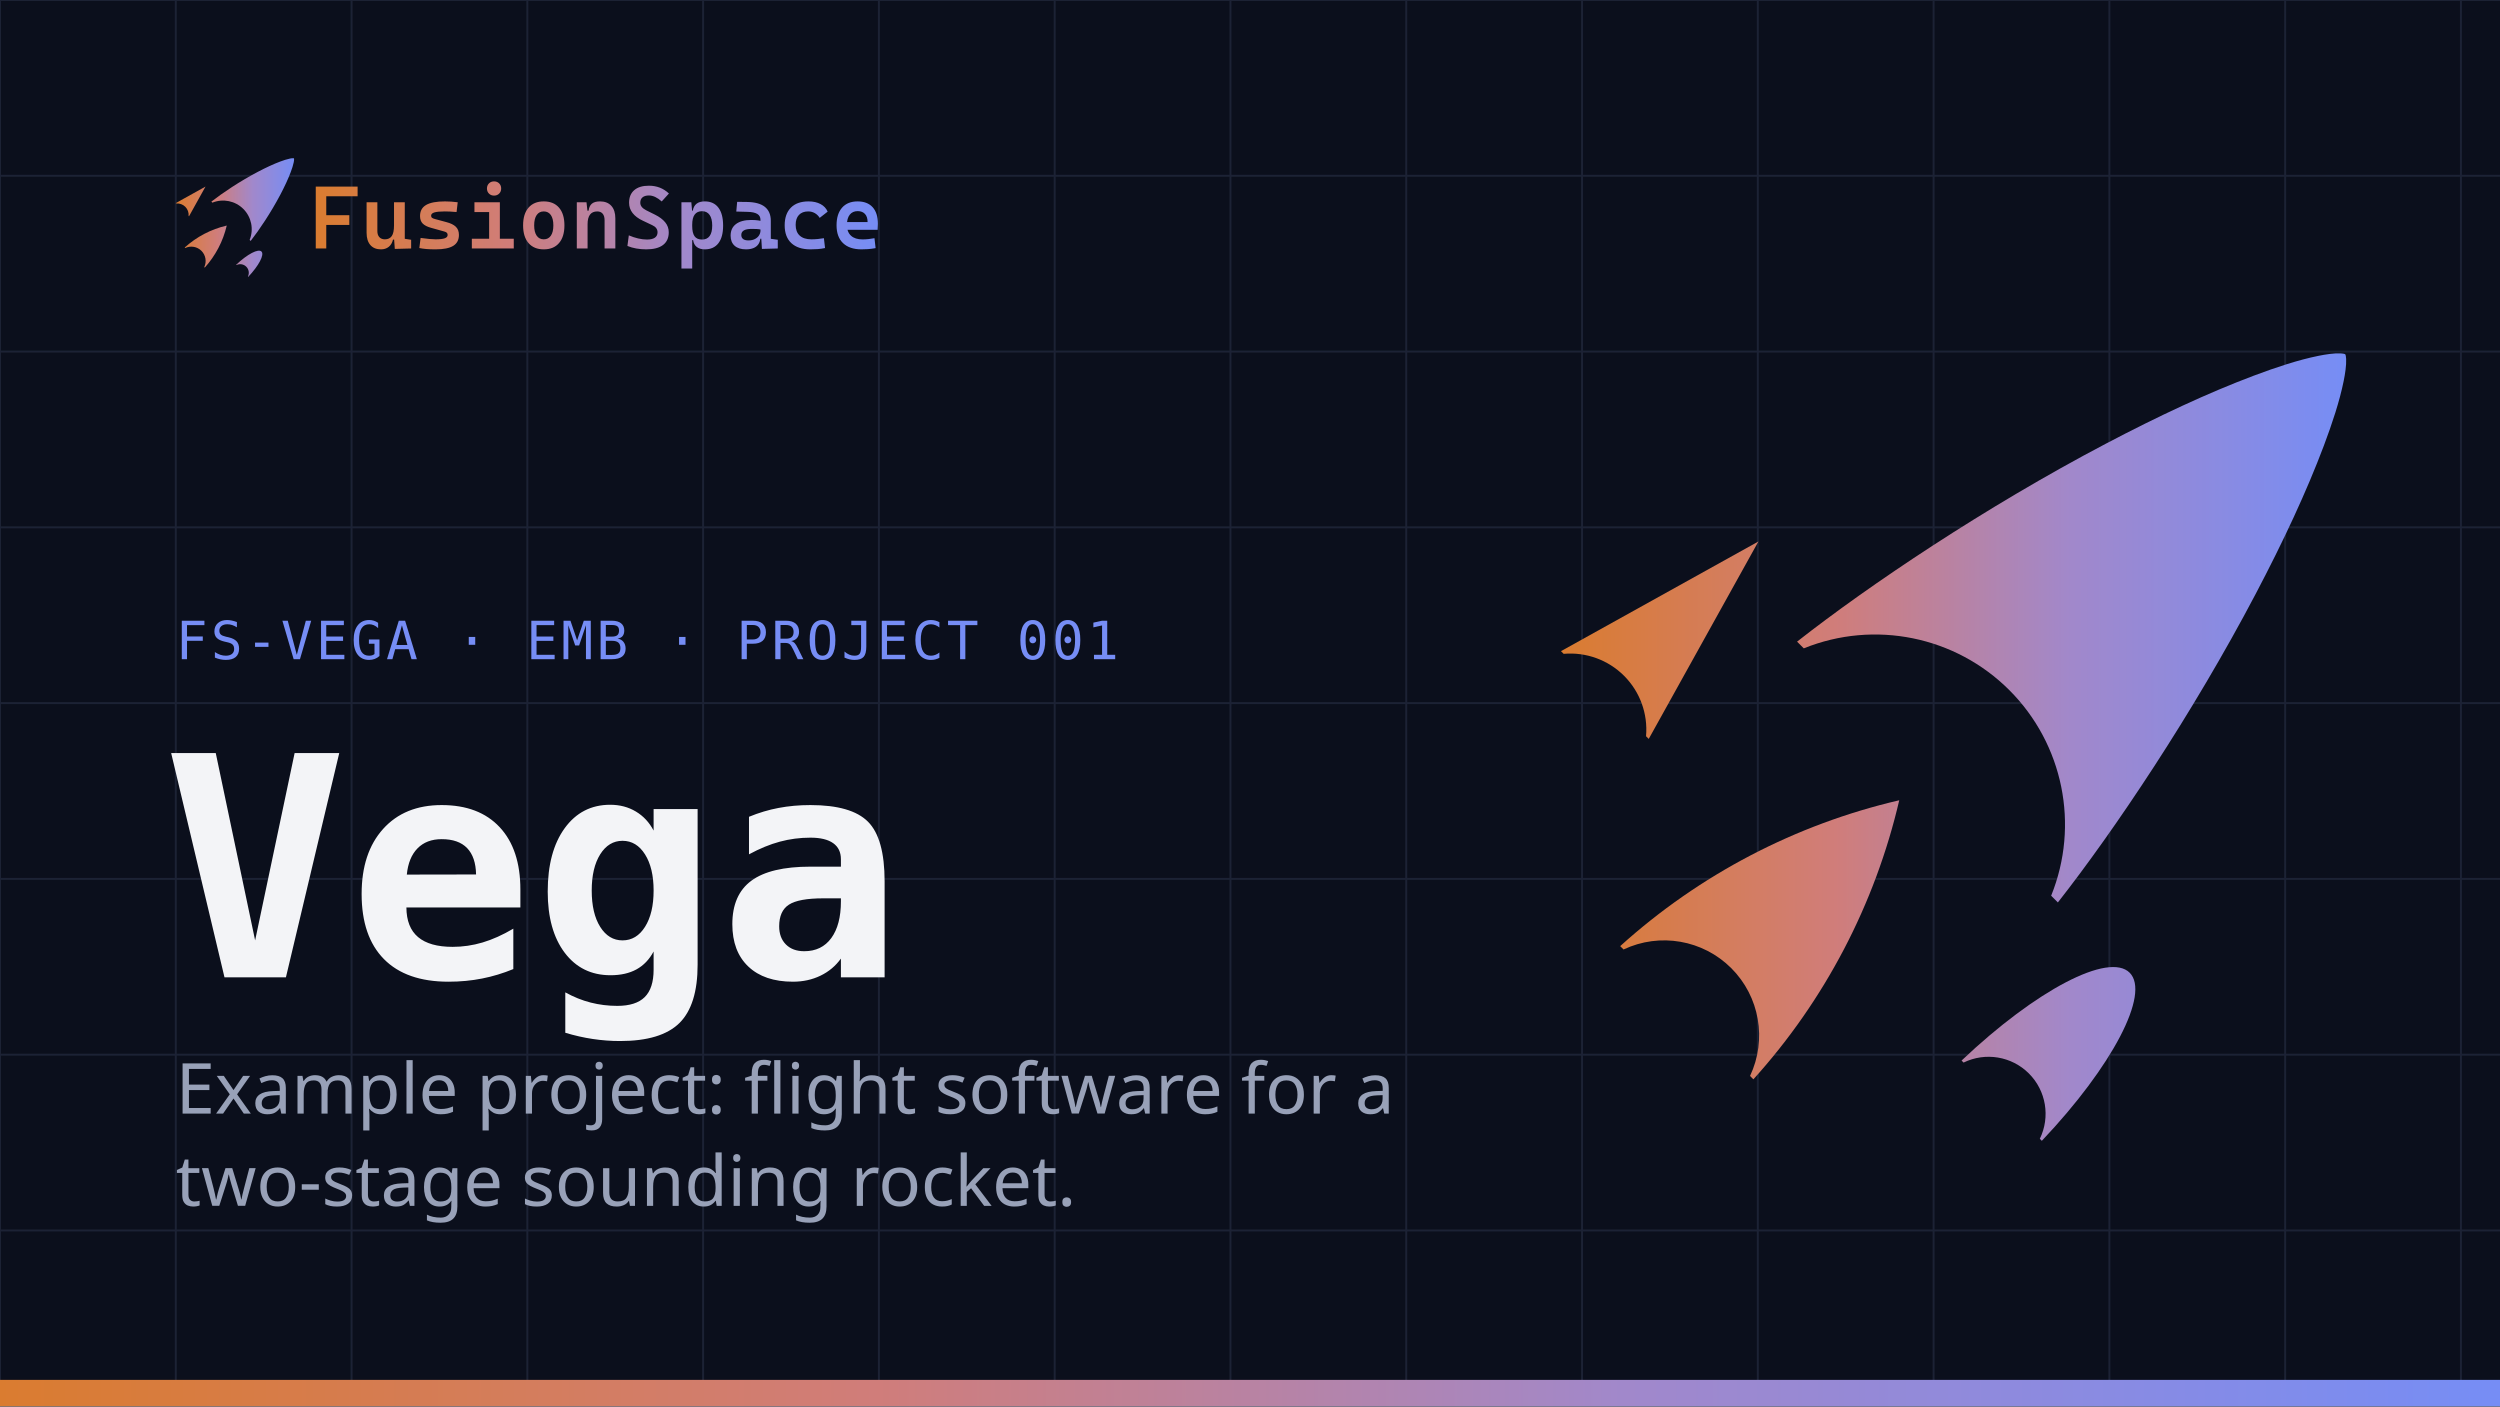
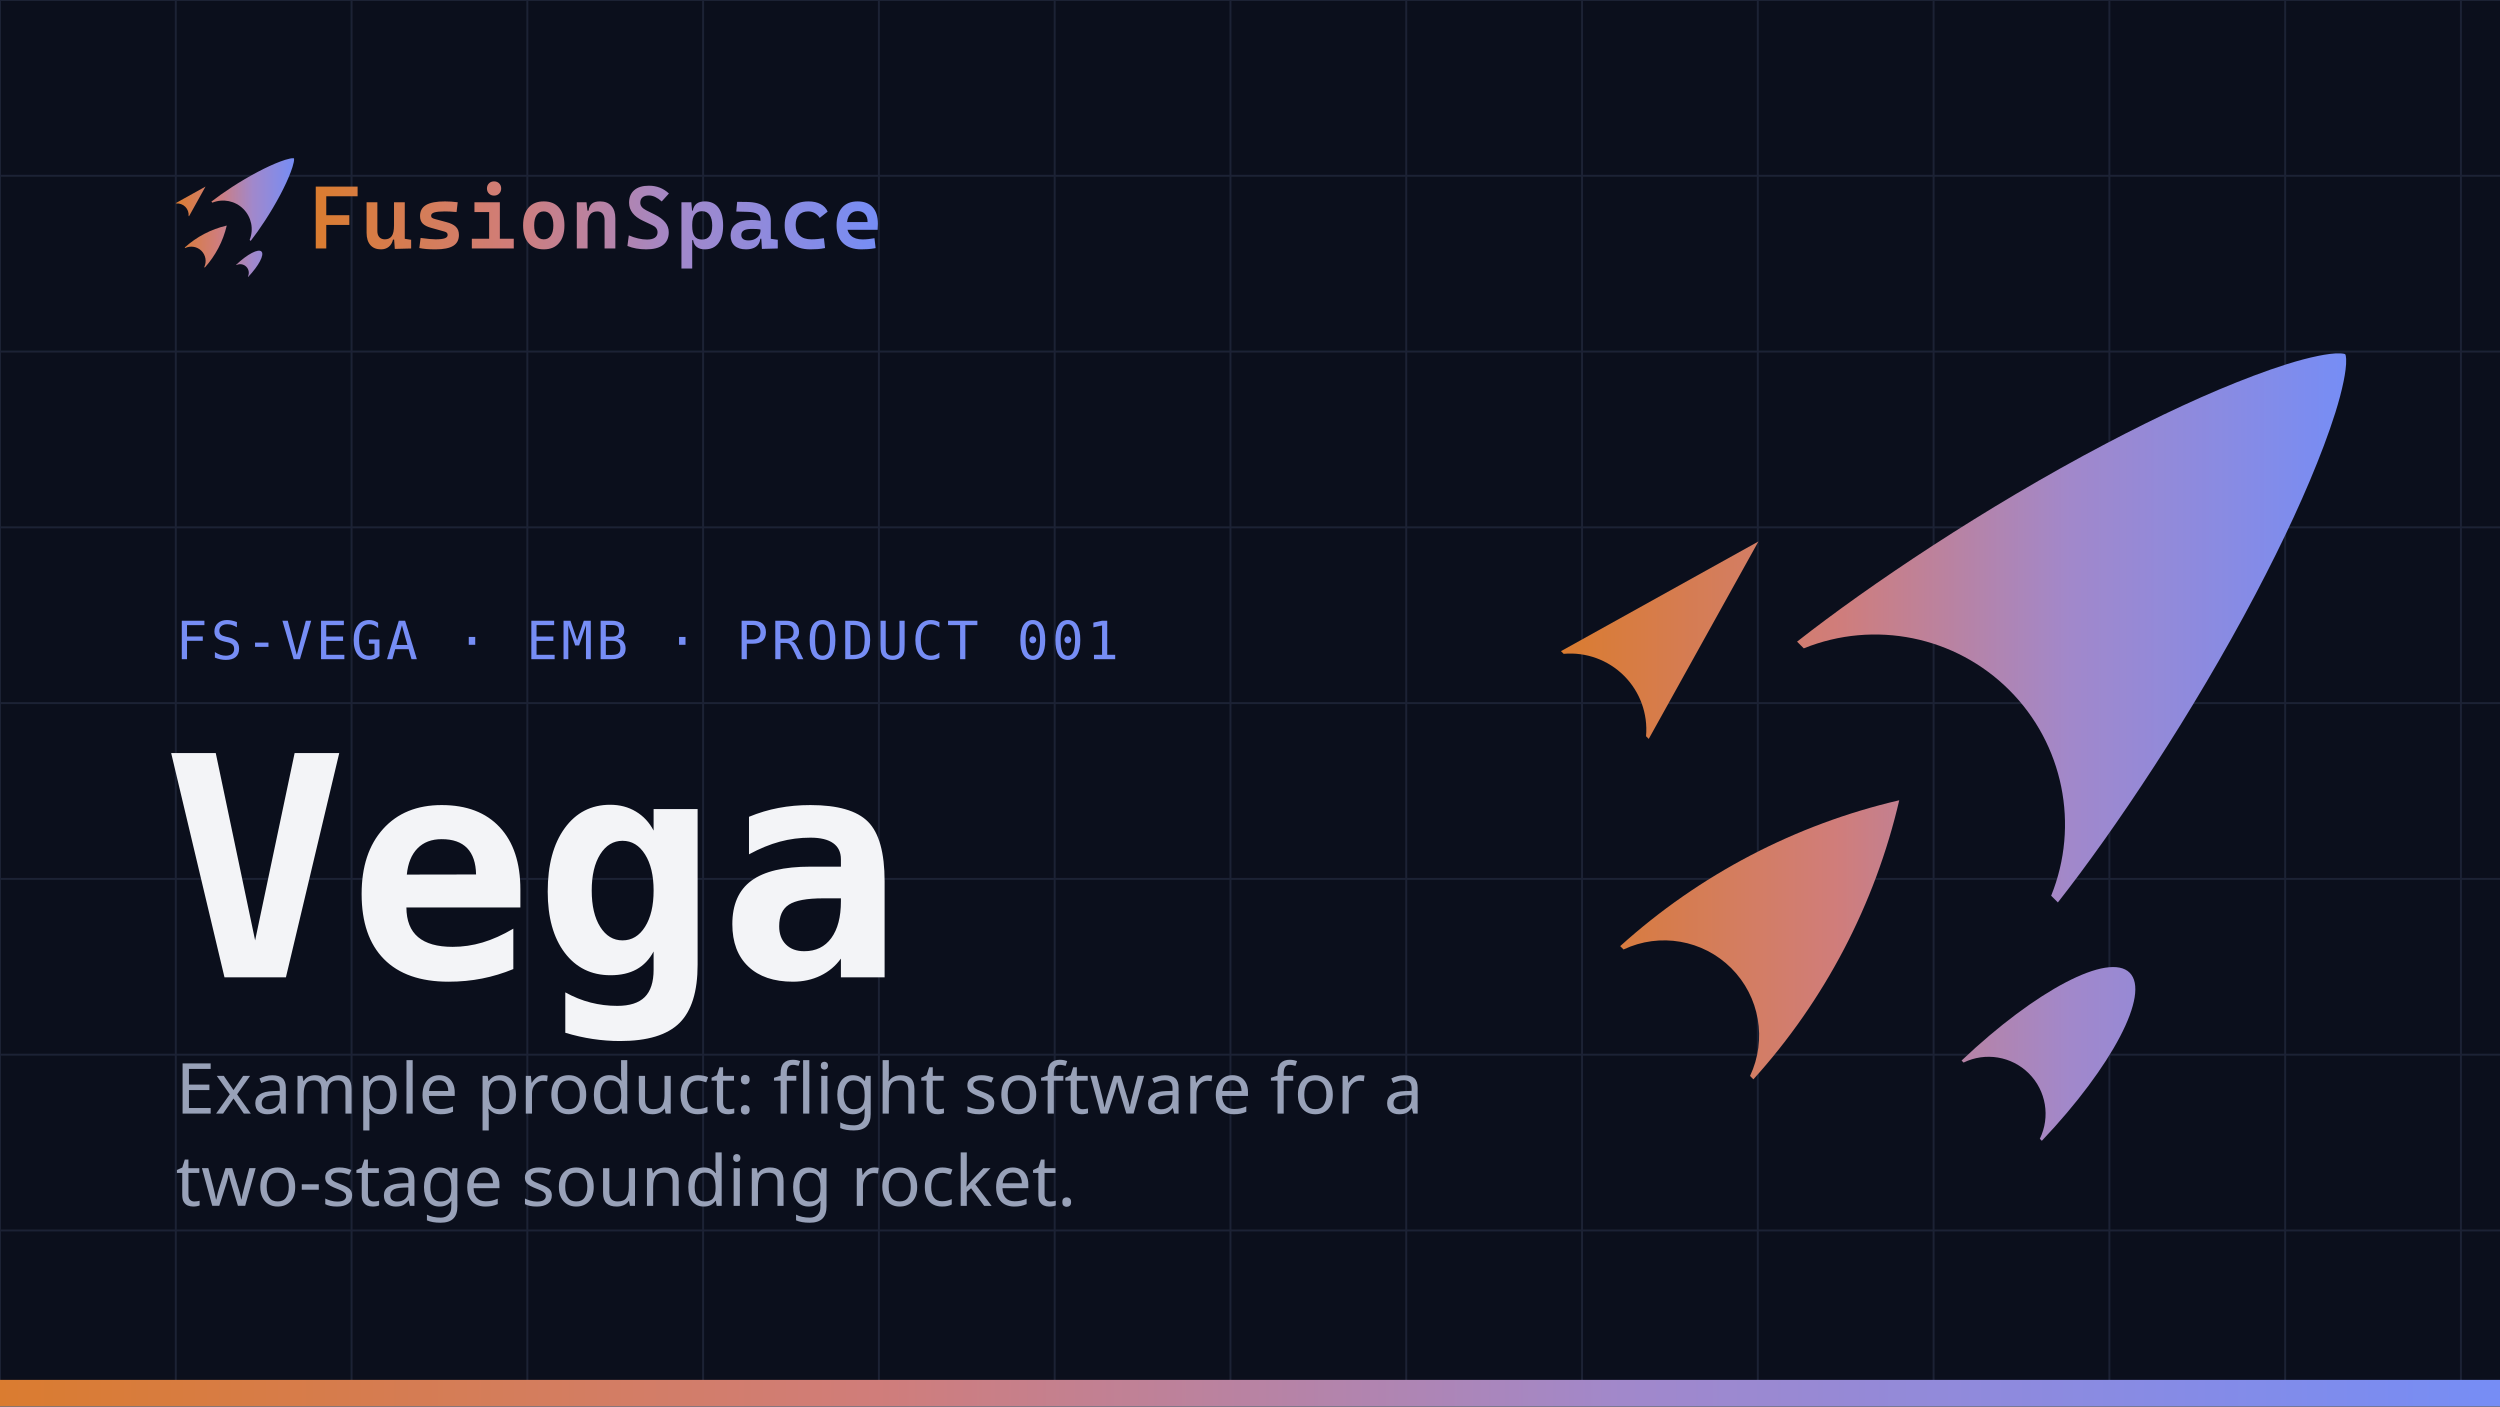
<svg xmlns="http://www.w3.org/2000/svg" width="1280" height="720" viewBox="0 0 1280 720" version="1.1">
  <defs id="defs">
    <linearGradient id="pb-strip" gradientUnits="userSpaceOnUse" x1="0" y1="0" x2="1280" y2="0">
      <stop offset="0.0" stop-color="#DA7C30" />
      <stop offset="0.35" stop-color="#D07D7A" />
      <stop offset="0.65" stop-color="#A188CB" />
      <stop offset="1.0" stop-color="#768DF5" />
    </linearGradient>
    <linearGradient id="pl-mg" gradientUnits="userSpaceOnUse" x1="0" y1="0" x2="114.668" y2="0">
      <stop offset="0.0" stop-color="#DA7C30" />
      <stop offset="0.35" stop-color="#D07D7A" />
      <stop offset="0.65" stop-color="#A188CB" />
      <stop offset="1.0" stop-color="#768DF5" />
    </linearGradient>
    <linearGradient id="pl-wg" gradientUnits="userSpaceOnUse" x1="135.668" y1="0" x2="680.485" y2="0">
      <stop offset="0.0" stop-color="#DA7C30" />
      <stop offset="0.35" stop-color="#D07D7A" />
      <stop offset="0.65" stop-color="#A188CB" />
      <stop offset="1.0" stop-color="#768DF5" />
    </linearGradient>
    <linearGradient id="pm-mg" gradientUnits="userSpaceOnUse" x1="0" y1="0" x2="199.422" y2="0">
      <stop offset="0.0" stop-color="#DA7C30" />
      <stop offset="0.35" stop-color="#D07D7A" />
      <stop offset="0.65" stop-color="#A188CB" />
      <stop offset="1.0" stop-color="#768DF5" />
    </linearGradient>
  </defs>
  <g id="layer-background">
    <rect width="1280" height="720" fill="#0B0F1C" />
    <path d="M0,0V720M90,0V720M180,0V720M270,0V720M360,0V720M450,0V720M540,0V720M630,0V720M720,0V720M810,0V720M900,0V720M990,0V720M1080,0V720M1170,0V720M1260,0V720M0,0H1280M0,90H1280M0,180H1280M0,270H1280M0,360H1280M0,450H1280M0,540H1280M0,630H1280M0,720H1280" stroke="#2A3248" stroke-width="1" opacity="0.55" fill="none" />
    <rect x="0" y="706.5" width="1280" height="13.5" fill="url(#pb-strip)" />
  </g>
  <g id="layer-brand">
    <g transform="translate(90 81) scale(0.528261)">
      <path fill="url(#pl-mg)" d="M49.4,65.267 A91.912,91.912 0 0 1 28.1,106.02 L27.609,105.529 A13.874,13.874 0 0 0 9.138,87.059 L8.648,86.568 A91.912,91.912 0 0 1 49.4,65.267 Z" />
      <path fill="url(#pl-mg)" d="M28.836,27.474 L12.816,56.31 L12.424,55.917 A11.099,11.099 0 0 0 0.392,43.886 L0,43.494 L28.836,27.474 Z" />
      <path fill="url(#pl-mg)" d="M83.048,90.452 A8.324,29.134 45 0 1 70.221,115 L69.927,114.706 A8.324,8.324 0 0 0 58.795,103.573 L58.5,103.279 A8.324,29.134 45 0 1 83.048,90.452 Z" />
      <path fill="url(#pl-mg)" d="M114.529,0.139 C114.596,0.206 114.647,0.551 114.66,0.82 C114.708,1.741 114.51,3.012 114.303,4.033 C113.71,6.967 112.634,10.223 111.404,13.495 C108.886,20.189 105.487,27.458 101.452,35.131 C92.22,52.684 80.843,69.636 72.564,80.19 L71.583,79.209 A27.747,27.747 0 0 0 35.459,43.085 L34.478,42.104 C45.032,33.824 61.983,22.447 79.536,13.216 C87.209,9.18 94.479,5.782 101.173,3.264 C104.444,2.034 107.7,0.957 110.634,0.364 C111.656,0.158 112.927,-0.04 113.848,0.007 C114.116,0.021 114.461,0.071 114.529,0.139 Z" />
      <path fill="url(#pl-wg)" d="M135.668 87.5V27.5H145.851V87.5ZM135.668 64.683V55.261H168.203V64.683ZM135.668 36.88V27.5H176.232V36.88ZM198.879 88.345Q192.203 88.345 188.57 84.141Q184.936 79.937 184.936 72.289V42.711H195.372V70.599Q195.372 74.444 197.316 76.535Q199.26 78.627 202.682 78.627Q207.077 78.627 209.295 75.521Q211.513 72.415 211.513 65.106L213.795 78.88H210.541Q209.485 83.444 206.422 85.894Q203.358 88.345 198.879 88.345ZM212.274 87.923 211.513 77.19V69.331H221.95V78.12L228.119 79.049V87.5ZM211.513 74.824V42.711H221.95V72.289ZM251.781 88.345Q246.668 88.345 242.865 88.028Q239.063 87.711 236.063 87.077L237.288 77.275Q242.232 77.951 245.781 78.289Q249.33 78.627 251.781 78.627Q257.95 78.627 260.717 77.613Q263.485 76.599 263.485 74.401Q263.485 73.007 262.682 72.246Q261.879 71.486 260.147 71.021L247.26 67.43Q241.936 65.951 239.337 63.352Q236.739 60.754 236.739 56.021Q236.739 48.754 242.633 45.31Q248.527 41.866 260.992 41.866Q264.034 41.866 267.013 42.077Q269.992 42.289 273.246 42.711L272.147 52.176Q268.471 51.838 265.703 51.711Q262.936 51.585 260.739 51.585Q253.767 51.585 250.619 52.556Q247.471 53.528 247.471 55.683Q247.471 57.12 248.401 57.796Q249.33 58.472 251.274 58.979L262.091 61.894Q268.386 63.5 271.408 66.415Q274.429 69.331 274.429 74.359Q274.429 81.542 268.915 84.944Q263.401 88.345 251.781 88.345ZM303.71 87.5V45.246H314.105V87.5ZM286.936 87.5V78.035H304.556V87.5ZM313.26 87.5V78.035H327.584V87.5ZM289.471 52.176V42.711H314.105V52.176ZM308.485 36.246Q305.485 36.246 303.541 34.303Q301.598 32.359 301.598 29.359Q301.598 26.359 303.541 24.415Q305.485 22.472 308.485 22.472Q311.485 22.472 313.429 24.415Q315.372 26.359 315.372 29.359Q315.372 32.359 313.429 34.303Q311.485 36.246 308.485 36.246ZM356.654 88.345Q347.147 88.345 341.886 82.261Q336.626 76.176 336.626 65.106Q336.626 53.993 341.886 47.93Q347.147 41.866 356.654 41.866Q366.203 41.866 371.443 47.93Q376.682 53.993 376.682 65.106Q376.682 76.176 371.443 82.261Q366.203 88.345 356.654 88.345ZM356.654 78.627Q361.133 78.627 363.541 75.099Q365.95 71.57 365.95 65.106Q365.95 58.599 363.52 55.092Q361.091 51.585 356.654 51.585Q352.217 51.585 349.788 55.092Q347.358 58.599 347.358 65.106Q347.358 71.57 349.788 75.099Q352.217 78.627 356.654 78.627ZM415.598 87.5V60.035Q415.598 55.979 413.739 53.782Q411.879 51.585 408.499 51.585Q399.119 51.585 399.119 64.007L396.499 50.824H400.133Q400.64 46.303 403.281 44.085Q405.922 41.866 411.161 41.866Q418.26 41.866 422.147 46.176Q426.034 50.486 426.034 58.345V87.5ZM388.682 87.5V42.711H398.063L399.119 52.176V87.5ZM455.992 88.345Q450.879 88.345 446.21 87.5Q441.541 86.655 437.739 85.049L439.091 74.782Q443.739 76.768 448.217 77.803Q452.696 78.838 456.668 78.838Q461.739 78.838 464.337 77.042Q466.936 75.246 466.936 71.782Q466.936 67.261 461.781 64.894L452.443 60.458Q446.147 57.5 442.746 53.148Q439.344 48.796 439.344 43.134Q439.344 35.275 444.351 30.965Q449.358 26.655 458.527 26.655Q464.274 26.655 469.112 28.535Q473.95 30.415 477.964 34.218L470.992 41.908Q467.739 39.035 464.675 37.577Q461.612 36.12 458.57 36.12Q454.598 36.12 452.401 37.915Q450.203 39.711 450.203 43.134Q450.203 45.5 451.703 47.296Q453.203 49.092 456.034 50.528L464.443 54.711Q470.908 57.923 474.351 62.127Q477.795 66.331 477.795 71.824Q477.795 79.894 472.239 84.12Q466.682 88.345 455.992 88.345ZM490.091 106.937V42.711H499.682L500.527 52.176V106.937ZM512.781 88.345Q507.922 88.345 504.964 86.063Q502.006 83.782 501.415 79.387H497.485L500.527 65.739Q500.527 72.415 502.788 75.627Q505.048 78.838 510.077 78.838Q514.936 78.838 517.429 75.415Q519.922 71.993 519.922 65.317Q519.922 58.556 517.386 54.965Q514.851 51.373 510.077 51.373Q505.344 51.373 502.936 54.606Q500.527 57.838 500.527 64.514L497.739 50.824H501.119Q501.837 46.43 504.71 44.148Q507.584 41.866 512.739 41.866Q521.316 41.866 525.901 47.908Q530.485 53.951 530.485 65.317Q530.485 76.514 525.901 82.43Q521.316 88.345 512.781 88.345ZM568.091 87.923 567.288 74.655 566.696 69.669V59.782Q566.696 55.852 563.612 54.014Q560.527 52.176 554.401 52.007L543.246 51.711L544.091 42.289L553.556 42.415Q565.302 42.585 571.006 47.211Q576.71 51.838 576.71 60.711V78.12L583.471 79.049V87.5ZM552.668 88.345Q545.57 88.345 541.661 84.88Q537.753 81.415 537.753 75.077Q537.753 67.725 542.992 63.796Q548.232 59.866 557.823 59.866Q561.626 59.866 564.499 60.289Q567.372 60.711 569.992 61.599L568.133 69.373Q565.386 68.739 563.02 68.634Q560.654 68.528 558.077 68.528Q548.105 68.528 548.105 74.401Q548.105 76.979 549.858 78.331Q551.612 79.683 554.95 79.683Q558.837 79.683 561.457 78.268Q564.077 76.852 565.386 74.676Q566.696 72.5 566.696 70.176V66.542L568.725 78.035H565.133L566.612 76.683Q566.527 80.57 564.816 83.169Q563.105 85.768 560.02 87.056Q556.936 88.345 552.668 88.345ZM615.034 88.345Q603.119 88.345 596.633 82.324Q590.147 76.303 590.147 65.021Q590.147 54.035 596.147 47.951Q602.147 41.866 613.302 41.866Q620.105 41.866 624.943 44.465Q629.781 47.063 631.809 51.796L624.077 57.838Q622.217 54.838 619.323 53.211Q616.429 51.585 612.964 51.585Q607.217 51.585 604.006 54.965Q600.795 58.345 600.795 64.599Q600.795 71.444 604.746 75.035Q608.696 78.627 616.048 78.627Q619.133 78.627 622.196 78.331Q625.26 78.035 628.175 77.528L629.274 87.077Q625.851 87.838 622.175 88.092Q618.499 88.345 615.034 88.345ZM664.556 88.345Q653.02 88.345 646.725 82.324Q640.429 76.303 640.429 65.021Q640.429 54.035 645.774 47.951Q651.119 41.866 660.837 41.866Q670.217 41.866 675.351 47.444Q680.485 53.021 680.485 63.627Q680.485 66.711 680.232 69.415H647.95V61.894H670.513Q670.513 56.782 667.978 54.035Q665.443 51.289 660.922 51.289Q655.978 51.289 653.232 54.754Q650.485 58.218 650.485 64.599Q650.485 71.486 654.415 75.099Q658.344 78.711 665.57 78.711Q668.527 78.711 671.379 78.394Q674.232 78.077 677.189 77.528L678.288 87.162Q674.147 87.923 670.682 88.134Q667.217 88.345 664.556 88.345Z" />
    </g>
    <g transform="translate(799.215 180.9) scale(2.016)">
      <path fill="url(#pm-mg)" d="M85.914,113.508 A159.848,159.848 0 0 1 48.869,184.382 L48.016,183.529 A24.128,24.128 0 0 0 15.893,151.406 L15.04,150.553 A159.848,159.848 0 0 1 85.914,113.508 Z" />
      <path fill="url(#pm-mg)" d="M50.149,47.781 L22.289,97.93 L21.606,97.248 A19.302,19.302 0 0 0 0.682,76.324 L0,75.642 L50.149,47.781 Z" />
      <path fill="url(#pm-mg)" d="M144.432,157.307 A14.477,50.669 45 0 1 122.124,200 L121.612,199.488 A14.477,14.477 0 0 0 102.251,180.127 L101.74,179.615 A14.477,50.669 45 0 1 144.432,157.307 Z" />
      <path fill="url(#pm-mg)" d="M199.181,0.241 C199.298,0.359 199.385,0.959 199.41,1.426 C199.492,3.027 199.147,5.238 198.788,7.014 C197.757,12.117 195.885,17.78 193.745,23.469 C189.367,35.111 183.456,47.753 176.438,61.098 C160.383,91.625 140.597,121.106 126.198,139.461 L124.492,137.755 A48.256,48.256 0 0 0 61.667,74.93 L59.961,73.224 C78.316,58.825 107.797,39.039 138.324,22.984 C151.669,15.965 164.31,10.055 175.953,5.676 C181.642,3.537 187.305,1.665 192.407,0.634 C194.184,0.275 196.395,-0.07 197.996,0.012 C198.463,0.036 199.063,0.124 199.181,0.241 Z" />
    </g>
  </g>
  <g id="layer-text-edit-me">
-     <text x="90" y="337.5" text-anchor="start" fill="#768DF5" style="font-family:'Cascadia Mono',monospace;font-weight:400;font-size:27px;letter-spacing:1.688px">FS-VEGA · EMB · PROJECT 001</text>
+     <text x="90" y="337.5" text-anchor="start" fill="#768DF5" style="font-family:'Cascadia Mono',monospace;font-weight:400;font-size:27px;letter-spacing:1.688px">FS-VEGA · EMB · PRODUCT 001</text>
    <text x="83.25" y="500.4" text-anchor="start" fill="#F3F4F7" style="font-family:'Cascadia Mono',monospace;font-weight:600;font-size:157.5px">Vega</text>
-     <text x="90" y="570.15" text-anchor="start" fill="#98A1B8" style="font-family:Archivo,sans-serif;font-weight:400;font-size:36px">Example project: flight software for a</text>
+     <text x="90" y="570.15" text-anchor="start" fill="#98A1B8" style="font-family:Archivo,sans-serif;font-weight:400;font-size:36px">Example product: flight software for a</text>
    <text x="90" y="617.4" text-anchor="start" fill="#98A1B8" style="font-family:Archivo,sans-serif;font-weight:400;font-size:36px">two-stage sounding rocket.</text>
  </g>
</svg>
